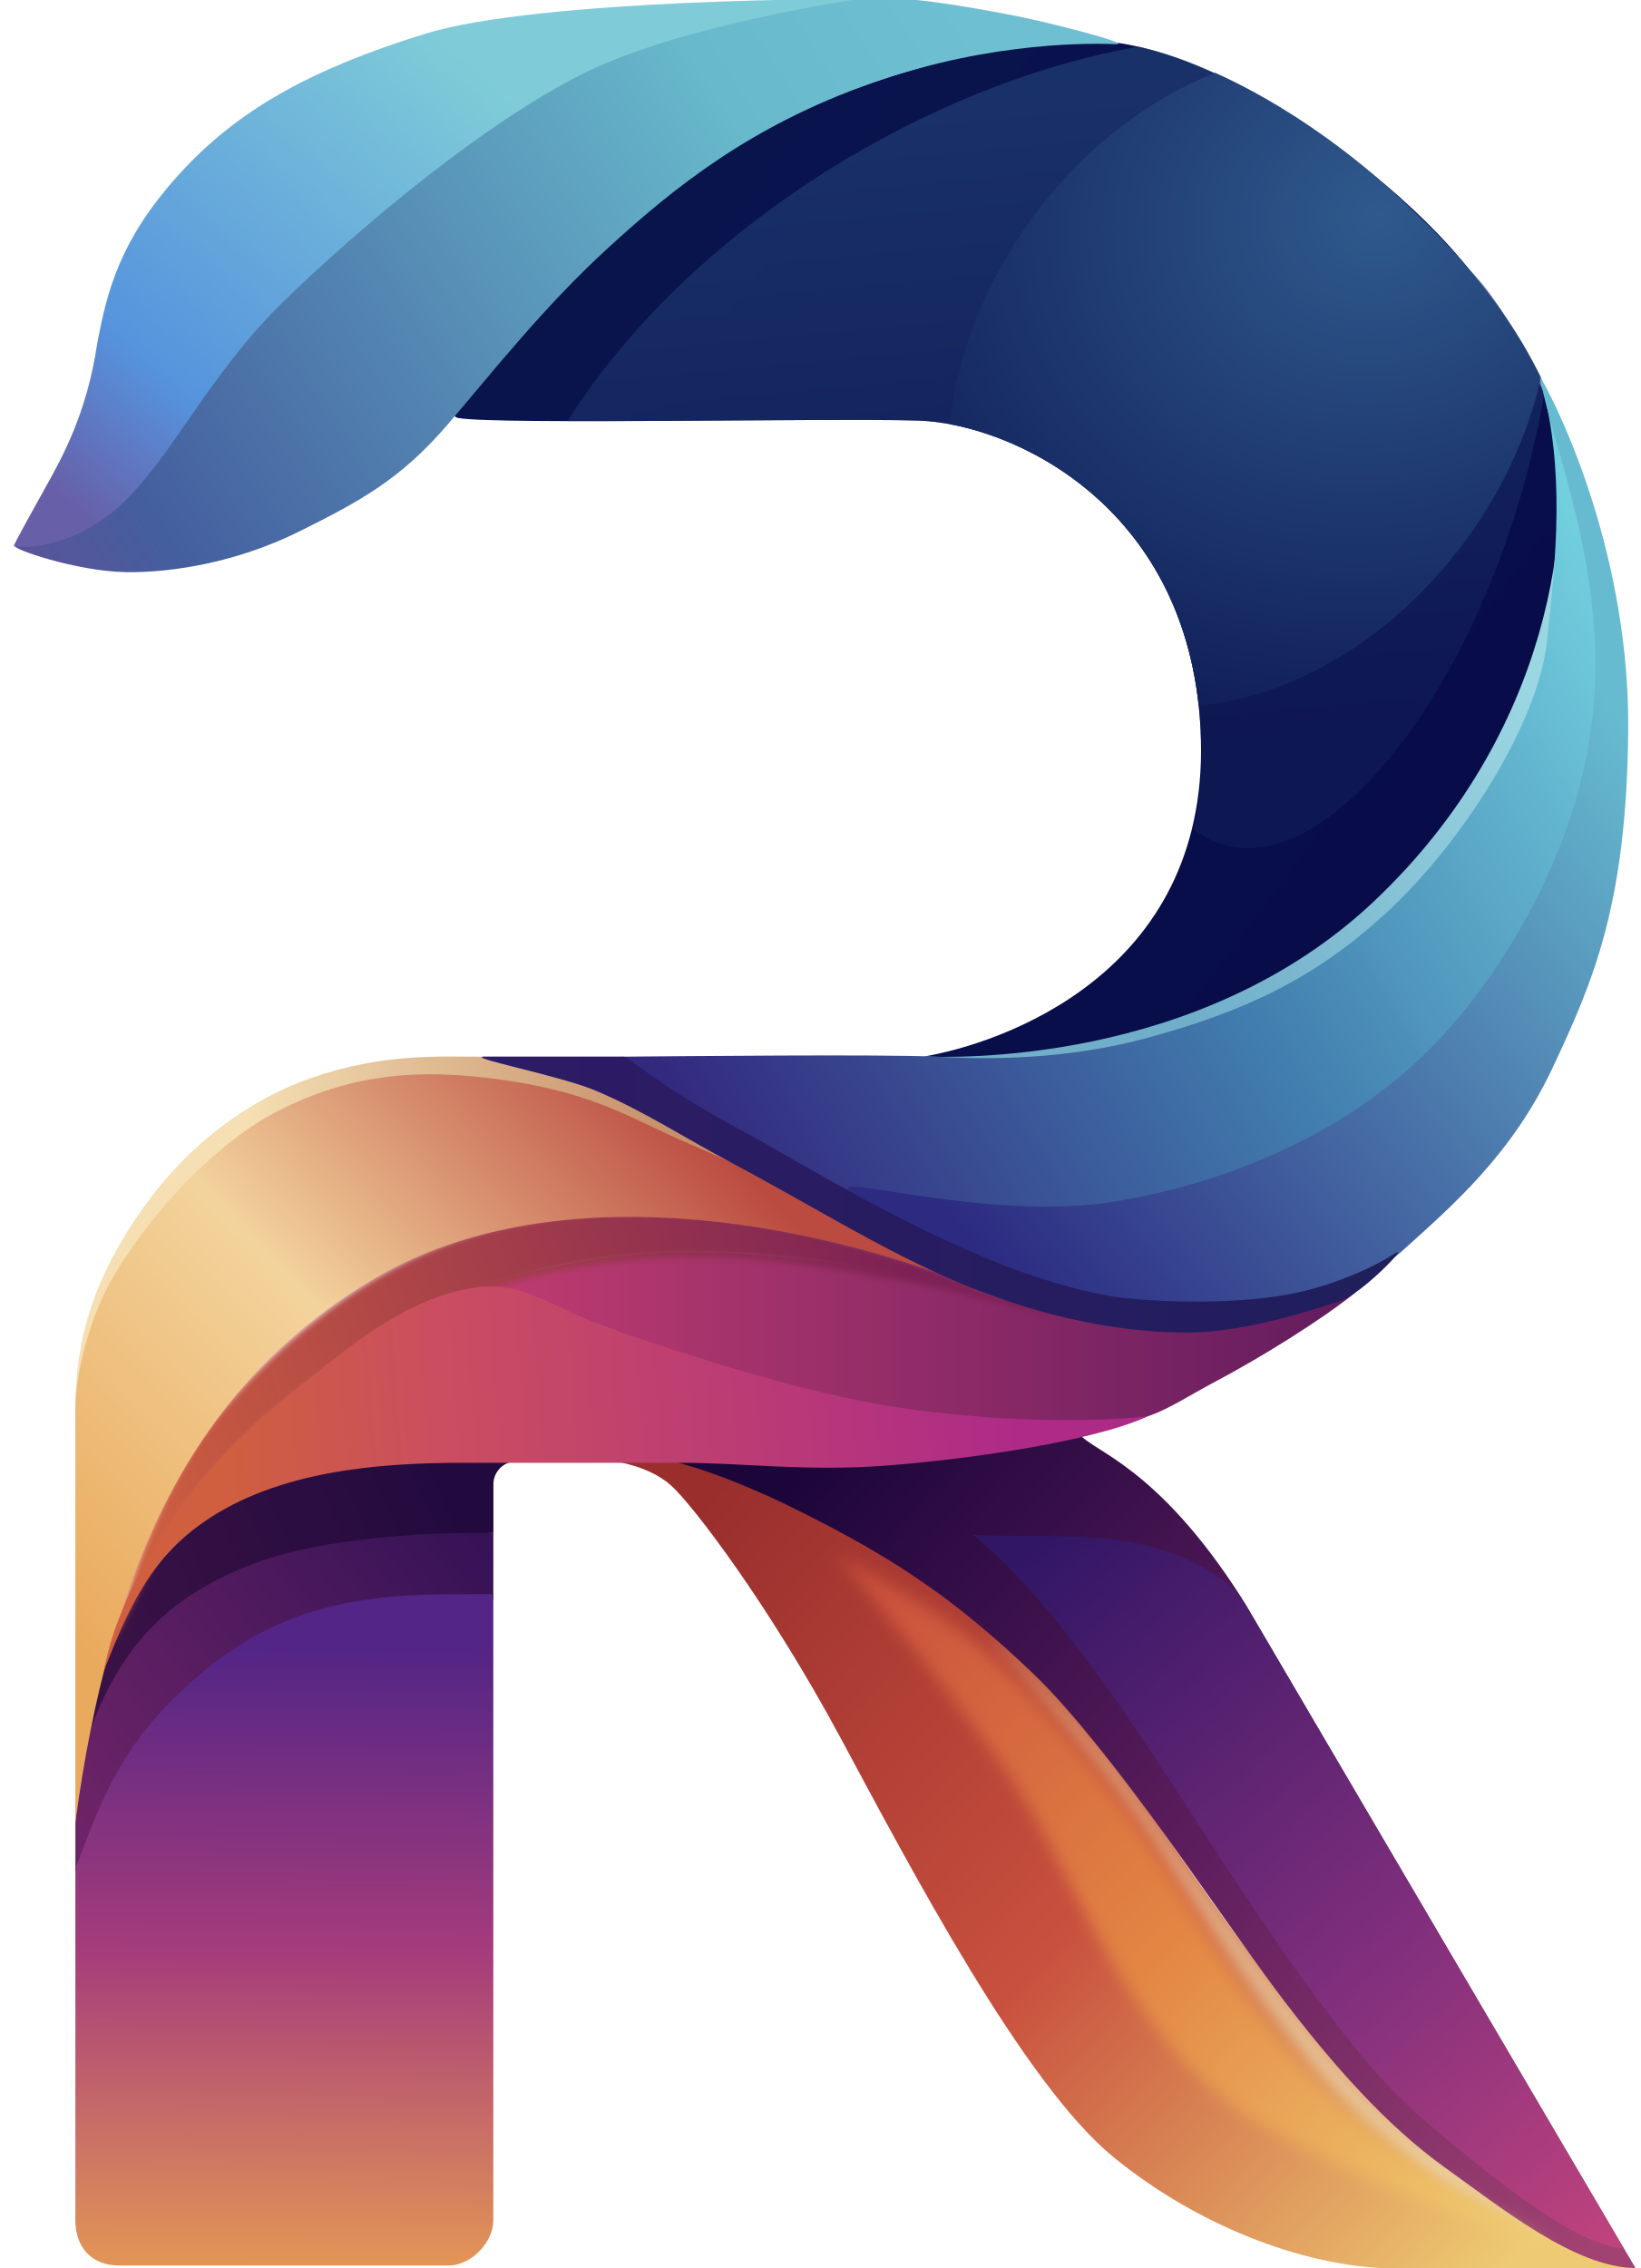
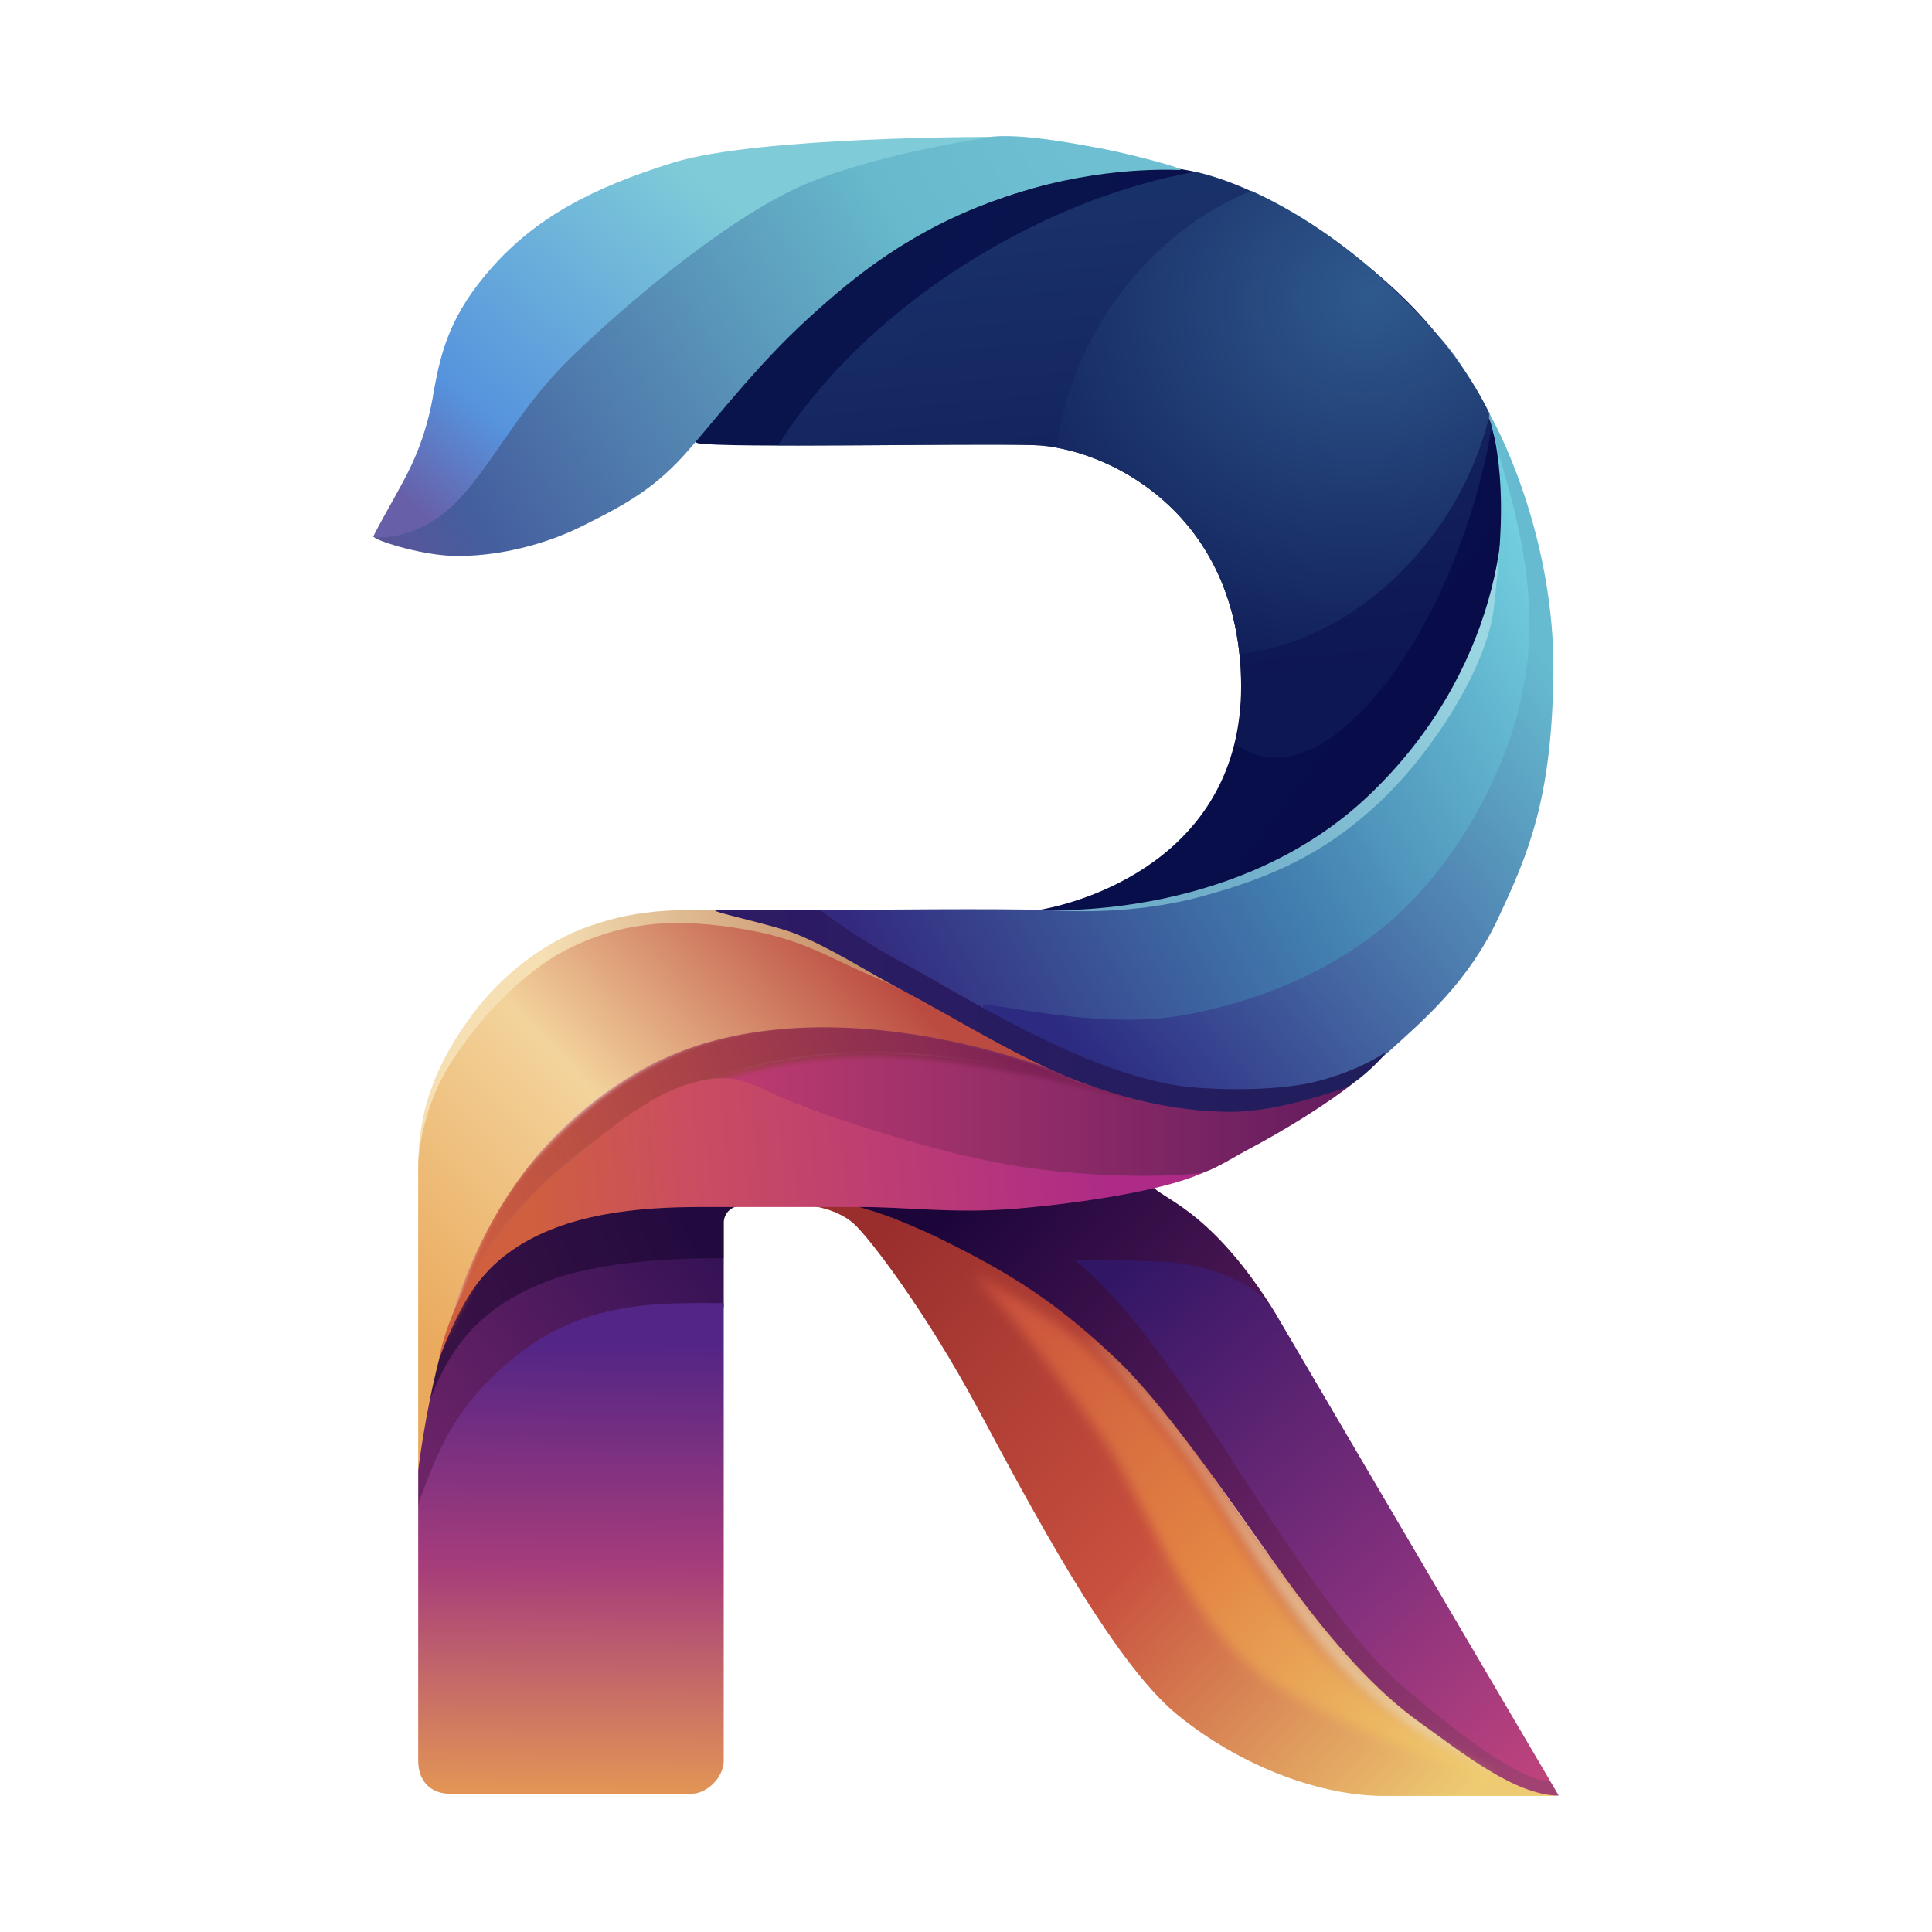
- <svg xmlns="http://www.w3.org/2000/svg" xmlns:xlink="http://www.w3.org/1999/xlink" version="1.1" id="svg1" width="424" height="586" viewBox="0 0 424 586">
+ <svg xmlns="http://www.w3.org/2000/svg" xmlns:xlink="http://www.w3.org/1999/xlink" version="1.1" id="svg1" width="600" height="600" viewBox="0 0 600 600">
  <defs id="defs1">
    <linearGradient id="linearGradient66">
      <stop style="stop-color:#ca513c;stop-opacity:1;" offset="0" id="stop66" />
      <stop style="stop-color:#e38543;stop-opacity:1;" offset="0.5" id="stop68" />
      <stop style="stop-color:#f0ce70;stop-opacity:1;" offset="1" id="stop67" />
    </linearGradient>
    <linearGradient id="linearGradient63">
      <stop style="stop-color:#d79168;stop-opacity:1;" offset="0" id="stop64" />
      <stop style="stop-color:#ebd3aa;stop-opacity:1;" offset="1" id="stop65" />
    </linearGradient>
    <linearGradient id="linearGradient60">
      <stop style="stop-color:#992e2d;stop-opacity:1;" offset="0" id="stop61" />
      <stop style="stop-color:#c8503e;stop-opacity:1;" offset="0.5" id="stop63" />
      <stop style="stop-color:#eecb72;stop-opacity:1;" offset="1" id="stop62" />
    </linearGradient>
    <linearGradient id="linearGradient57">
      <stop style="stop-color:#321666;stop-opacity:1;" offset="0" id="stop58" />
      <stop style="stop-color:#83307d;stop-opacity:1;" offset="0.598" id="stop60" />
      <stop style="stop-color:#c2447d;stop-opacity:1;" offset="1" id="stop59" />
    </linearGradient>
    <linearGradient id="linearGradient54">
      <stop style="stop-color:#1c0539;stop-opacity:1;" offset="0" id="stop55" />
      <stop style="stop-color:#5e1e5e;stop-opacity:1;" offset="0.5" id="stop57" />
      <stop style="stop-color:#a24272;stop-opacity:1;" offset="1" id="stop56" />
    </linearGradient>
    <linearGradient id="linearGradient52">
      <stop style="stop-color:#522586;stop-opacity:1;" offset="0" id="stop52" />
      <stop style="stop-color:#a63c7b;stop-opacity:1;" offset="0.5" id="stop54" />
      <stop style="stop-color:#e29456;stop-opacity:1;" offset="1" id="stop53" />
    </linearGradient>
    <linearGradient id="linearGradient50">
      <stop style="stop-color:#6d2467;stop-opacity:1;" offset="0" id="stop50" />
      <stop style="stop-color:#361256;stop-opacity:1;" offset="1" id="stop51" />
    </linearGradient>
    <linearGradient id="linearGradient48">
      <stop style="stop-color:#220a3e;stop-opacity:1;" offset="0" id="stop48" />
      <stop style="stop-color:#381145;stop-opacity:1;" offset="1" id="stop49" />
    </linearGradient>
    <linearGradient id="linearGradient43">
      <stop style="stop-color:#cf5f3f;stop-opacity:1;" offset="0" id="stop43" />
      <stop style="stop-color:#ca4d61;stop-opacity:1;" offset="0.28" id="stop45" />
      <stop style="stop-color:#ad2b87;stop-opacity:1;" offset="1" id="stop44" />
    </linearGradient>
    <linearGradient id="linearGradient39">
      <stop style="stop-color:#bf3c70;stop-opacity:1;" offset="0" id="stop39" />
      <stop style="stop-color:#631c5f;stop-opacity:1;" offset="1" id="stop40" />
    </linearGradient>
    <linearGradient id="linearGradient36">
      <stop style="stop-color:#cc5d3f;stop-opacity:1;" offset="0" id="stop37" />
      <stop style="stop-color:#7d2155;stop-opacity:1;" offset="1" id="stop38" />
    </linearGradient>
    <linearGradient id="linearGradient34">
      <stop style="stop-color:#bb4b41;stop-opacity:1;" offset="0" id="stop34" />
      <stop style="stop-color:#f3d39c;stop-opacity:1;" offset="0.5" id="stop36" />
      <stop style="stop-color:#eaaa5d;stop-opacity:1;" offset="1" id="stop35" />
    </linearGradient>
    <linearGradient id="linearGradient32">
      <stop style="stop-color:#f5dfb3;stop-opacity:1;" offset="0" id="stop32" />
      <stop style="stop-color:#c68f6a;stop-opacity:1;" offset="1" id="stop33" />
    </linearGradient>
    <linearGradient id="linearGradient30">
      <stop style="stop-color:#2e1b65;stop-opacity:1;" offset="0" id="stop30" />
      <stop style="stop-color:#201e5c;stop-opacity:1;" offset="1" id="stop31" />
    </linearGradient>
    <linearGradient id="linearGradient27">
      <stop style="stop-color:#66bbd0;stop-opacity:1;" offset="0" id="stop28" />
      <stop style="stop-color:#2c2a81;stop-opacity:1;" offset="1" id="stop29" />
    </linearGradient>
    <linearGradient id="linearGradient25">
      <stop style="stop-color:#71cfde;stop-opacity:0.992;" offset="0" id="stop25" />
      <stop style="stop-color:#417dae;stop-opacity:1;" offset="0.5" id="stop27" />
      <stop style="stop-color:#33297e;stop-opacity:1;" offset="1" id="stop26" />
    </linearGradient>
    <linearGradient id="linearGradient23">
      <stop style="stop-color:#9bd7e2;stop-opacity:1;" offset="0" id="stop23" />
      <stop style="stop-color:#71aeca;stop-opacity:1;" offset="1" id="stop24" />
    </linearGradient>
    <linearGradient id="linearGradient19">
      <stop style="stop-color:#2f5a8d;stop-opacity:1;" offset="0" id="stop19" />
      <stop style="stop-color:#0e1954;stop-opacity:1;" offset="1" id="stop20" />
    </linearGradient>
    <linearGradient id="linearGradient16">
      <stop style="stop-color:#25477e;stop-opacity:1;" offset="0" id="stop16" />
      <stop style="stop-color:#121d58;stop-opacity:1;" offset="1" id="stop17" />
    </linearGradient>
    <linearGradient id="linearGradient12">
      <stop style="stop-color:#09144d;stop-opacity:1;" offset="0" id="stop13" />
      <stop style="stop-color:#080d49;stop-opacity:1;" offset="1" id="stop14" />
    </linearGradient>
    <linearGradient id="linearGradient8">
      <stop style="stop-color:#5a5499;stop-opacity:1;" offset="0" id="stop9" />
      <stop style="stop-color:#445e9e;stop-opacity:1;" offset="0.115" id="stop11" />
      <stop style="stop-color:#67b9cb;stop-opacity:1;" offset="0.765" id="stop12" />
      <stop style="stop-color:#6ebfd2;stop-opacity:1;" offset="1" id="stop10" />
    </linearGradient>
    <linearGradient id="linearGradient6">
      <stop style="stop-color:#675fa8;stop-opacity:1;" offset="0" id="stop6" />
      <stop style="stop-color:#5693dd;stop-opacity:1;" offset="0.267" id="stop8" />
      <stop style="stop-color:#7fccd8;stop-opacity:1;" offset="1" id="stop7" />
    </linearGradient>
    <linearGradient xlink:href="#linearGradient6" id="linearGradient7" x1="17.447" y1="130.452" x2="117.824" y2="12.808" gradientUnits="userSpaceOnUse" />
    <linearGradient xlink:href="#linearGradient8" id="linearGradient10" x1="11.676" y1="152.772" x2="249.231" y2="0.943" gradientUnits="userSpaceOnUse" />
    <linearGradient xlink:href="#linearGradient12" id="linearGradient14" x1="155.97" y1="71.398" x2="357.719" y2="222.919" gradientUnits="userSpaceOnUse" />
    <linearGradient xlink:href="#linearGradient16" id="linearGradient17" x1="250.017" y1="167.99" x2="174.67" y2="325.705" gradientUnits="userSpaceOnUse" />
    <radialGradient xlink:href="#linearGradient19" id="radialGradient20" cx="142.934" cy="365.354" fx="142.934" fy="365.354" r="67.716" gradientTransform="matrix(0.01820708,-2.186317,2.299937,0.3166574,-662.9841,513.4456)" gradientUnits="userSpaceOnUse" />
    <linearGradient xlink:href="#linearGradient23" id="linearGradient24" x1="394.531" y1="176.687" x2="306.408" y2="262.303" gradientUnits="userSpaceOnUse" />
    <linearGradient xlink:href="#linearGradient25" id="linearGradient26" x1="410.635" y1="138.903" x2="170.757" y2="278.274" gradientUnits="userSpaceOnUse" />
    <linearGradient xlink:href="#linearGradient27" id="linearGradient29" x1="415.254" y1="181.262" x2="248.482" y2="319.544" gradientUnits="userSpaceOnUse" />
    <linearGradient xlink:href="#linearGradient30" id="linearGradient31" x1="124.476" y1="308.716" x2="361.249" y2="308.716" gradientUnits="userSpaceOnUse" />
    <linearGradient xlink:href="#linearGradient32" id="linearGradient33" x1="63.366" y1="286.638" x2="172.519" y2="275.26" gradientUnits="userSpaceOnUse" />
    <linearGradient xlink:href="#linearGradient34" id="linearGradient35" x1="174.38" y1="283.862" x2="23.239" y2="427.683" gradientUnits="userSpaceOnUse" />
    <linearGradient xlink:href="#linearGradient36" id="linearGradient38" x1="40.14" y1="397.22" x2="236.085" y2="328.851" gradientUnits="userSpaceOnUse" />
    <linearGradient xlink:href="#linearGradient39" id="linearGradient42" x1="124.323" y1="346.138" x2="347.838" y2="346.138" gradientUnits="userSpaceOnUse" />
    <linearGradient xlink:href="#linearGradient43" id="linearGradient44" x1="59.668" y1="384.39" x2="263.716" y2="368.928" gradientUnits="userSpaceOnUse" />
    <linearGradient xlink:href="#linearGradient48" id="linearGradient49" x1="121.205" y1="386.946" x2="34.253" y2="424.837" gradientUnits="userSpaceOnUse" />
    <linearGradient xlink:href="#linearGradient50" id="linearGradient51" x1="21.789" y1="475.607" x2="125.936" y2="398.153" gradientUnits="userSpaceOnUse" />
    <linearGradient xlink:href="#linearGradient52" id="linearGradient53" x1="74.694" y1="425.297" x2="73.387" y2="584.049" gradientUnits="userSpaceOnUse" />
    <linearGradient xlink:href="#linearGradient54" id="linearGradient56" x1="203.619" y1="382.497" x2="417.754" y2="574.567" gradientUnits="userSpaceOnUse" />
    <linearGradient xlink:href="#linearGradient57" id="linearGradient59" x1="265.004" y1="402.587" x2="421.849" y2="581.591" gradientUnits="userSpaceOnUse" />
    <linearGradient xlink:href="#linearGradient60" id="linearGradient62" x1="182.913" y1="386.889" x2="394.791" y2="580.749" gradientUnits="userSpaceOnUse" />
    <linearGradient xlink:href="#linearGradient63" id="linearGradient65" x1="267.136" y1="430.323" x2="370.474" y2="560.254" gradientUnits="userSpaceOnUse" />
    <filter style="color-interpolation-filters:sRGB" id="filter65" x="-0.031" y="-0.03" width="1.061" height="1.06">
      <feGaussianBlur stdDeviation="1.994" id="feGaussianBlur65" />
    </filter>
    <linearGradient xlink:href="#linearGradient66" id="linearGradient67" x1="224.625" y1="409.25" x2="394.625" y2="577.125" gradientUnits="userSpaceOnUse" />
    <filter style="color-interpolation-filters:sRGB" id="filter68" x="-0.027" y="-0.027" width="1.053" height="1.055">
      <feGaussianBlur stdDeviation="2.04" id="feGaussianBlur68" />
    </filter>
    <filter style="color-interpolation-filters:sRGB" id="filter1" x="-0.008" y="-0.018" width="1.017" height="1.037">
      <feGaussianBlur stdDeviation="0.856" id="feGaussianBlur1" />
    </filter>
  </defs>
  <g id="g1">
-     <path style="fill:url(#linearGradient62);stroke:none;stroke-width:1.6" d="m 158.915,377.604 c 0,0 8.698,1.1 14.386,6.122 5.688,5.022 25.559,31.205 43.836,65.193 18.277,33.988 47.426,89.524 70.592,108.439 23.166,18.914 51.494,28.747 72.906,28.747 h 61.22 c 0,0 -66.169,-41.452 -87.391,-66.795 -21.222,-25.343 -35.284,-50.148 -53.389,-71.65 -18.105,-21.502 -31.838,-31.282 -45.8,-41.369 -13.962,-10.087 -27.93,-15.51 -36.752,-19.797 -8.822,-4.287 -22.993,-8.89 -22.993,-8.89 z" id="path48" />
-     <path style="mix-blend-mode:normal;fill:url(#linearGradient65);fill-opacity:1;stroke:none;stroke-width:1.6;filter:url(#filter65)" d="m 255.115,421.654 c 9.925,7.698 26.678,26.063 34.377,36.017 7.698,9.954 43.697,62.749 63.597,84.057 19.9,21.308 58.573,39.039 58.573,39.039 0,0 -15.178,-5.416 -24.012,-9.465 -8.834,-4.049 -14.112,-5.098 -32.647,-21.395 -18.536,-16.297 -40.453,-48.926 -54.121,-69.609 -13.668,-20.683 -21.847,-29.279 -29.574,-38.98 -7.727,-9.701 -13.212,-15.957 -16.194,-19.666 z" id="path63" />
-     <path style="fill:url(#linearGradient56);stroke:none;stroke-width:1.6" d="m 174.002,377.584 44.278,1.14 c 19.293,0.497 49.068,-5.478 60.663,-8.238 3.15,4.532 19.8,7.873 41.837,42.304 l 101.829,173.209 c -15.517,-0.04 -34.802,-15.616 -49.35,-26.035 C 358.71,549.546 344.285,533.644 329.758,514.231 315.231,494.818 287.188,451.876 267.009,432.465 246.83,413.055 230.99,403.232 215.116,394.816 199.243,386.4 185.729,380.651 174.002,377.584 Z" id="path47" />
-     <path style="fill:url(#linearGradient51);stroke:none;stroke-width:1.6" d="m 19.479,483.688 c 0,0 11.782,-30.089 23.329,-42.015 11.546,-11.926 29.971,-21.606 44.633,-26.035 14.662,-4.428 40.035,-2.299 40.035,-2.299 v -17.361 c 0,0 -52.092,-2.727 -72.881,10.939 -20.789,13.666 -26.003,25.926 -30.147,36.094 -4.144,10.168 -4.969,27.565 -4.969,27.565 z" id="path46" />
-     <path style="fill:url(#linearGradient53);stroke:none;stroke-width:1.6" d="m 127.471,411.914 c -21.669,0 -47.537,-1.188 -71.642,17.376 -24.105,18.564 -29.577,35.755 -36.353,53.581 v 90.808 c 0,7.064 4.278,11.679 11.341,11.679 h 85.112 c 5.757,0 11.541,-5.922 11.541,-11.679 z" id="path51" />
-     <path style="fill:url(#linearGradient24);stroke-width:1.6" d="m 242.32,273.298 c 5.727,1.862 71.416,8.635 124.672,-43.771 53.255,-52.406 36.074,-120.061 32.434,-128.169 -2.116,-4.713 9.495,30.185 -3.576,66.922 -4.883,13.725 -9.296,27.916 -33.976,56.783 -24.376,28.512 -56.689,37.921 -80.794,43.489 -17.6,4.066 -41.623,3.815 -38.76,4.746 z" id="path22" />
-     <path style="fill:url(#linearGradient14);stroke-width:1.6" d="m 118.465,108.012 c 10.018,1.761 94.886,-0.024 118.683,0.653 23.797,0.678 71.617,21.942 73.17,82.534 1.553,60.592 -51.827,78.407 -71.611,81.794 6.122,0.153 71.071,2.836 116.584,-40.354 45.512,-43.19 52.039,-97.999 45.836,-126.074 C 389.174,77.74 373.944,60.733 354.525,44.86 335.105,28.987 307.052,11.875 283.859,10.562 260.666,9.248 214.038,21.211 186.409,40.069 158.779,58.927 108.447,106.252 118.465,108.012 Z" id="path3" />
-     <path id="path4" style="fill:url(#linearGradient17);fill-opacity:0.578;stroke-width:2.068" d="m 246.396,161.048 c -23.062,-8.693 -50.338,-13.721 -79.568,-13.721 -36.853,0 -70.602,7.99 -96.713,21.246 25.654,15.393 64.134,37.567 77.79,46.252 12.039,7.657 27.696,26.087 31.907,51.001 l -0.001,0.002 c 0.352,2.081 0.625,4.207 0.808,6.376 4e-5,5.2e-4 -0.001,0.001 -0.001,0.002 0.183,2.169 0.278,4.382 0.275,6.634 -0.006,4.504 -0.401,9.171 -1.257,13.977 -1e-4,6e-4 -8.9e-4,0.001 -0.001,0.002 -1.712,9.614 -5.264,19.792 -11.218,30.374 -4.152,7.378 -8.261,13.844 -13.572,18.73 7.169,18.054 30.369,20.439 61.42,6.913 25.947,-11.304 53.58,-32.635 74.753,-57.708 0.373,-1.345 0.587,-1.874 0.876,-3.197 0.107,-10.663 0.631,-19.444 -0.542,-27.944 -0.391,-2.834 -1.22,-6.494 -1.838,-9.25 -2.473,-11.024 -4.647,-20.272 -8.118,-30.567 -0.022,-0.066 -0.044,-0.131 -0.067,-0.197 -2.221,-6.562 -5.183,-13.414 -8.453,-20.235 -0.437,-0.912 -0.68,-1.806 -1.134,-2.715 l -0.207,0.072 c -6.788,-13.59 -15.249,-26.733 -25.139,-36.046 z" transform="matrix(0.8587713,-0.5123591,0.5126594,0.8585921,0,0)" />
-     <path style="fill:url(#linearGradient10);stroke-width:1.6" d="M 3.843,140.955 C 4.924,140.126 20.968,135.447 32.628,125.394 44.288,115.34 46.2,104.266 64.658,85.628 83.116,66.991 118.444,35.729 144.606,21.632 170.767,7.535 211.832,0.484 222.594,-0.412 c 10.762,-0.896 26.554,2.033 37.398,4.028 10.844,1.994 33.3,7.952 28.293,7.787 -5.007,-0.165 -31.487,-1.049 -62.982,10.044 -31.495,11.093 -51.249,27.142 -68.001,42.449 -16.753,15.307 -29.585,31.746 -41.709,45.874 -12.124,14.128 -22.631,19.76 -38.182,27.512 -15.551,7.752 -32.494,10.777 -45.073,10.538 -12.579,-0.238 -29.575,-6.036 -28.494,-6.865 z" id="path2" />
-     <path style="fill:url(#linearGradient7);stroke-width:1.6" d="M 3.6,141.085 C 3.757,141.417 17.762,142.798 31.164,130.481 44.566,118.164 53.632,96.998 73.396,77.764 93.159,58.531 125.821,31.173 151.451,18.64 177.081,6.107 222.226,-0.291 222.226,-0.291 c 0,0 -82.71,-0.167 -112.423,9.029 C 80.088,17.933 61.029,28.611 45.935,45.416 30.842,62.221 27.657,75.316 25.113,88.809 22.436,107.023 15.716,118.739 12.278,124.986 c -3.438,6.247 -8.836,15.766 -8.678,16.099 z" id="path1" />
-     <path id="path5" style="fill:url(#radialGradient20);stroke-width:4.485" d="m 181.759,260.771 c -16.08,-9.57 -35.889,-14.768 -56.281,-14.768 -20.922,1.9e-4 -41.213,5.471 -57.491,15.502 11.391,21.513 17.637,62.221 -16.554,95.378 17.218,18.091 44.746,28.797 74.045,28.798 16.729,3.7e-4 33.139,-3.499 47.444,-10.117 10.221,-21.097 13.161,-44.861 13.857,-66.778 0.474,-14.938 -0.984,-32.323 -5.019,-48.016 z" transform="matrix(0.6081442,-0.7938266,0.7802691,0.625444,0,0)" />
-     <path style="fill:url(#linearGradient33);stroke-width:1.6" d="m 201.864,307.372 c -14.268,-7.86 -34.322,-20.445 -46.161,-25.165 -16.146,-6.437 -21.792,-7.315 -30.353,-9.175 -11.432,0.035 -26.133,-1.067 -45.086,5.535 -14.903,5.191 -31.022,16.229 -43.362,33.666 -12.34,17.437 -17.375,33.133 -17.412,51.276 5.178,-14.207 24.839,-56.029 38.242,-65.853 13.403,-9.823 31.043,-19.104 44.902,-19.523 18.365,-0.556 31.708,1.222 46.165,6.168 16.894,5.78 57.423,25.47 53.066,23.07 z" id="path31" />
-     <path style="fill:url(#linearGradient26);stroke-width:1.6" d="m 398.04,97.933 c 5.767,17.273 17.979,60.716 14.193,86.951 -3.786,26.235 -9.665,37.876 -20.405,57.528 -10.741,19.653 -30.144,39.09 -42.812,47.088 -12.668,7.998 -36.309,21.174 -60.474,24.717 -18.895,2.77 -43.972,3.652 -59.817,-1.74 -13.344,-4.54 -26.626,-14.435 -41.335,-22.547 -14.71,-8.112 -29.729,-16.882 -26.171,-16.912 14.234,-0.119 66.999,-0.652 80.408,0 6.704,0.326 30.123,1.881 54.812,-4.846 24.69,-6.727 43.145,-15.049 62.125,-32.64 18.98,-17.591 38.837,-48.236 41.178,-69.917 2.341,-21.681 4.78,-44.205 -1.703,-67.682 z" id="path21" />
-     <path style="fill:url(#linearGradient42);fill-opacity:1;stroke:none;stroke-width:1.6" d="m 123.502,332.341 c 13.207,-4.143 30.553,-7.802 46.195,-8.575 21.414,-1.058 42.963,1.796 64.09,5.447 12.533,2.166 27.108,7.387 36.897,9.715 12.167,2.893 22.823,5.223 35.714,4.927 10.946,-0.252 33.285,-6.253 43.979,-9.986 -9.149,7.307 -24.374,16.823 -37.446,23.706 -7.337,3.863 -14.597,9.171 -22.866,9.8 -15.038,1.143 -33.818,0.477 -50.522,-1.742 -17.07,-2.267 -33.727,-7.099 -50.304,-11.759 -29.846,-8.39 -47.501,-18.117 -65.737,-21.531 z" id="path38" />
-     <path style="fill:url(#linearGradient29);stroke-width:1.6" d="m 397.885,97.177 c 5.74,9.729 23.296,47.216 22.841,91.845 -0.455,44.628 -8.903,64.202 -19.49,86.78 -10.587,22.578 -25.95,35.711 -39.201,47.668 -13.251,11.957 -42.374,14.556 -66.633,13.068 -24.259,-1.488 -66.885,-22.494 -75.319,-28.415 -8.434,-5.921 35.136,7.915 68.549,2.236 33.413,-5.678 62.915,-20.375 82.661,-41.199 19.747,-20.825 38.599,-54.537 40.722,-89.72 2.123,-35.183 -11.246,-65.367 -14.13,-82.263 z" id="path20" />
-     <path style="fill:url(#linearGradient49);stroke:none;stroke-width:1.6" d="m 133.813,377.573 c -4.118,-0.045 -6.19,3.004 -6.313,5.623 v 12.852 c -13.937,-0.108 -44.063,0.624 -63.874,8.704 -19.811,8.079 -31.653,19.662 -39.98,41.283 1.657,-19.116 8.78,-33.446 20.771,-45.943 11.99,-12.497 26.437,-16.827 41.209,-19.894 14.772,-3.067 32.266,-2.688 48.188,-2.626 z" id="path45" />
-     <path style="fill:url(#linearGradient38);stroke-width:1.6;filter:url(#filter1)" d="m 271.194,339.102 c -9.152,-3.052 -22.838,-9.211 -28.238,-11.104 -38.807,-13.6 -78.387,-20.369 -115.997,-10.712 -27.418,7.04 -51.984,26.032 -70.339,47.582 -14.298,16.788 -22.623,41.444 -27.874,59.995 13.319,-26.495 18.169,-35.488 31.794,-49.651 15.147,-15.745 33.729,-28.798 53.788,-37.456 19.144,-8.262 40.373,-12.53 61.221,-12.833 21.172,-0.307 32.662,1.447 62.677,6.927 6.732,1.229 48.149,12.221 32.968,7.252 z" id="path36" />
-     <path style="fill:url(#linearGradient35);stroke-width:1.6" d="M 247.115,330.587 C 200.307,313.416 139.415,305.002 96.136,330.687 50.317,357.88 28.289,404.584 19.471,470.945 V 364.025 c 0,-9.081 3.735,-23.794 9.687,-33.943 10.275,-17.519 27.329,-35.303 42.974,-43.192 17.69,-8.92 34.838,-11.3 58.764,-7.726 23.926,3.573 32.448,10.159 48.254,16.826 18.089,7.63 49.728,24.406 67.965,34.597 z" id="path33" />
-     <path style="fill:url(#linearGradient31);stroke-width:1.6" d="m 125.42,272.998 h 35.584 c 1.635,0 7.919,6.793 29.144,18.273 21.225,11.48 61.166,37.21 96.109,43.492 9.167,1.648 31.641,2.564 47.042,-0.385 9.544,-1.828 20.301,-6.077 27.178,-10.548 3.992,-2.595 -8.537,10.42 -14.013,12.242 -10.815,3.599 -26.619,8.35 -40.344,8.238 -19.934,-0.162 -40.017,-5.186 -58.393,-12.915 -19.492,-8.198 -38.793,-20.421 -58.173,-30.663 -12.018,-6.351 -23.475,-13.891 -36.032,-19.094 -9.054,-3.751 -34.211,-8.64 -28.102,-8.64 z" id="path23" />
-     <path style="fill:url(#linearGradient44);stroke:none;stroke-width:1.6" d="m 26.749,432.014 c 7.17,-18.805 13.27,-30.099 26.168,-38.944 18.784,-12.881 44.137,-15.114 66.637,-15.114 h 56.293 c 16.346,0 32.09,2.26 52.808,0.742 18.772,-1.375 52.962,-5.882 67.952,-12.757 -18.254,1.923 -43.207,0.948 -64.467,-2.269 -24.691,-3.736 -54.716,-13.63 -72.299,-19.631 -17.583,-6.002 -23.606,-12.877 -36.169,-11.44 -20.578,2.353 -38.497,19.677 -53.484,31.63 -13.511,10.775 -37.98,38.727 -43.439,67.784 z" id="path42" />
-     <path style="fill:url(#linearGradient59);fill-opacity:1;stroke:none;stroke-width:1.6" d="m 251.502,396.604 c 10.091,0.465 24.219,-0.094 35.204,1.025 10.984,1.119 28.986,6.369 35.591,17.632 l 97.127,165.644 C 407.809,580.234 387.383,564.504 366.185,546.21 344.987,527.916 314.432,478.38 300.5,457.252 286.567,436.124 269.613,411.536 251.502,396.604 Z" id="path57" />
-     <path style="fill:url(#linearGradient67);stroke:none;stroke-width:1.6;filter:url(#filter68)" d="m 216.375,401.875 c 0,0 26.286,31.091 43.75,55.875 17.464,24.784 30.715,71.592 66.875,92 36.16,20.408 74.125,30.875 74.125,30.875 0,0 -33.161,-16.238 -57.25,-39.25 -24.089,-23.012 -37.718,-53.93 -53.125,-74.25 -15.407,-20.32 -32.273,-38.816 -46.125,-48.25 -13.852,-9.434 -28.25,-17 -28.25,-17 z" id="path65" />
+     <g id="g2" transform="matrix(0.8786216,0,0,0.8786216,112.7637,42.77167)">
+       <path style="fill:url(#linearGradient62);stroke:none;stroke-width:1.6" d="m 158.915,377.604 c 0,0 8.698,1.1 14.386,6.122 5.688,5.022 25.559,31.205 43.836,65.193 18.277,33.988 47.426,89.524 70.592,108.439 23.166,18.914 51.494,28.747 72.906,28.747 h 61.22 c 0,0 -66.169,-41.452 -87.391,-66.795 -21.222,-25.343 -35.284,-50.148 -53.389,-71.65 -18.105,-21.502 -31.838,-31.282 -45.8,-41.369 -13.962,-10.087 -27.93,-15.51 -36.752,-19.797 -8.822,-4.287 -22.993,-8.89 -22.993,-8.89 z" id="path48" />
+       <path style="mix-blend-mode:normal;fill:url(#linearGradient65);fill-opacity:1;stroke:none;stroke-width:1.6;filter:url(#filter65)" d="m 255.115,421.654 c 9.925,7.698 26.678,26.063 34.377,36.017 7.698,9.954 43.697,62.749 63.597,84.057 19.9,21.308 58.573,39.039 58.573,39.039 0,0 -15.178,-5.416 -24.012,-9.465 -8.834,-4.049 -14.112,-5.098 -32.647,-21.395 -18.536,-16.297 -40.453,-48.926 -54.121,-69.609 -13.668,-20.683 -21.847,-29.279 -29.574,-38.98 -7.727,-9.701 -13.212,-15.957 -16.194,-19.666 z" id="path63" />
+       <path style="fill:url(#linearGradient56);stroke:none;stroke-width:1.6" d="m 174.002,377.584 44.278,1.14 c 19.293,0.497 49.068,-5.478 60.663,-8.238 3.15,4.532 19.8,7.873 41.837,42.304 l 101.829,173.209 c -15.517,-0.04 -34.802,-15.616 -49.35,-26.035 C 358.71,549.546 344.285,533.644 329.758,514.231 315.231,494.818 287.188,451.876 267.009,432.465 246.83,413.055 230.99,403.232 215.116,394.816 199.243,386.4 185.729,380.651 174.002,377.584 Z" id="path47" />
+       <path style="fill:url(#linearGradient51);stroke:none;stroke-width:1.6" d="m 19.479,483.688 c 0,0 11.782,-30.089 23.329,-42.015 11.546,-11.926 29.971,-21.606 44.633,-26.035 14.662,-4.428 40.035,-2.299 40.035,-2.299 v -17.361 c 0,0 -52.092,-2.727 -72.881,10.939 -20.789,13.666 -26.003,25.926 -30.147,36.094 -4.144,10.168 -4.969,27.565 -4.969,27.565 z" id="path46" />
+       <path style="fill:url(#linearGradient53);stroke:none;stroke-width:1.6" d="m 127.471,411.914 c -21.669,0 -47.537,-1.188 -71.642,17.376 -24.105,18.564 -29.577,35.755 -36.353,53.581 v 90.808 c 0,7.064 4.278,11.679 11.341,11.679 h 85.112 c 5.757,0 11.541,-5.922 11.541,-11.679 z" id="path51" />
+       <path style="fill:url(#linearGradient24);stroke-width:1.6" d="m 242.32,273.298 c 5.727,1.862 71.416,8.635 124.672,-43.771 53.255,-52.406 36.074,-120.061 32.434,-128.169 -2.116,-4.713 9.495,30.185 -3.576,66.922 -4.883,13.725 -9.296,27.916 -33.976,56.783 -24.376,28.512 -56.689,37.921 -80.794,43.489 -17.6,4.066 -41.623,3.815 -38.76,4.746 z" id="path22" />
+       <path style="fill:url(#linearGradient14);stroke-width:1.6" d="m 118.465,108.012 c 10.018,1.761 94.886,-0.024 118.683,0.653 23.797,0.678 71.617,21.942 73.17,82.534 1.553,60.592 -51.827,78.407 -71.611,81.794 6.122,0.153 71.071,2.836 116.584,-40.354 45.512,-43.19 52.039,-97.999 45.836,-126.074 C 389.174,77.74 373.944,60.733 354.525,44.86 335.105,28.987 307.052,11.875 283.859,10.562 260.666,9.248 214.038,21.211 186.409,40.069 158.779,58.927 108.447,106.252 118.465,108.012 Z" id="path3" />
+       <path id="path4" style="fill:url(#linearGradient17);fill-opacity:0.578;stroke-width:2.068" d="m 246.396,161.048 c -23.062,-8.693 -50.338,-13.721 -79.568,-13.721 -36.853,0 -70.602,7.99 -96.713,21.246 25.654,15.393 64.134,37.567 77.79,46.252 12.039,7.657 27.696,26.087 31.907,51.001 l -0.001,0.002 c 0.352,2.081 0.625,4.207 0.808,6.376 4e-5,5.2e-4 -0.001,0.001 -0.001,0.002 0.183,2.169 0.278,4.382 0.275,6.634 -0.006,4.504 -0.401,9.171 -1.257,13.977 -1e-4,6e-4 -8.9e-4,0.001 -0.001,0.002 -1.712,9.614 -5.264,19.792 -11.218,30.374 -4.152,7.378 -8.261,13.844 -13.572,18.73 7.169,18.054 30.369,20.439 61.42,6.913 25.947,-11.304 53.58,-32.635 74.753,-57.708 0.373,-1.345 0.587,-1.874 0.876,-3.197 0.107,-10.663 0.631,-19.444 -0.542,-27.944 -0.391,-2.834 -1.22,-6.494 -1.838,-9.25 -2.473,-11.024 -4.647,-20.272 -8.118,-30.567 -0.022,-0.066 -0.044,-0.131 -0.067,-0.197 -2.221,-6.562 -5.183,-13.414 -8.453,-20.235 -0.437,-0.912 -0.68,-1.806 -1.134,-2.715 l -0.207,0.072 c -6.788,-13.59 -15.249,-26.733 -25.139,-36.046 z" transform="matrix(0.8587713,-0.5123591,0.5126594,0.8585921,0,0)" />
+       <path style="fill:url(#linearGradient10);stroke-width:1.6" d="M 3.843,140.955 C 4.924,140.126 20.968,135.447 32.628,125.394 44.288,115.34 46.2,104.266 64.658,85.628 83.116,66.991 118.444,35.729 144.606,21.632 170.767,7.535 211.832,0.484 222.594,-0.412 c 10.762,-0.896 26.554,2.033 37.398,4.028 10.844,1.994 33.3,7.952 28.293,7.787 -5.007,-0.165 -31.487,-1.049 -62.982,10.044 -31.495,11.093 -51.249,27.142 -68.001,42.449 -16.753,15.307 -29.585,31.746 -41.709,45.874 -12.124,14.128 -22.631,19.76 -38.182,27.512 -15.551,7.752 -32.494,10.777 -45.073,10.538 -12.579,-0.238 -29.575,-6.036 -28.494,-6.865 z" id="path2" />
+       <path style="fill:url(#linearGradient7);stroke-width:1.6" d="M 3.6,141.085 C 3.757,141.417 17.762,142.798 31.164,130.481 44.566,118.164 53.632,96.998 73.396,77.764 93.159,58.531 125.821,31.173 151.451,18.64 177.081,6.107 222.226,-0.291 222.226,-0.291 c 0,0 -82.71,-0.167 -112.423,9.029 C 80.088,17.933 61.029,28.611 45.935,45.416 30.842,62.221 27.657,75.316 25.113,88.809 22.436,107.023 15.716,118.739 12.278,124.986 c -3.438,6.247 -8.836,15.766 -8.678,16.099 z" id="path1" />
+       <path id="path5" style="fill:url(#radialGradient20);stroke-width:4.485" d="m 181.759,260.771 c -16.08,-9.57 -35.889,-14.768 -56.281,-14.768 -20.922,1.9e-4 -41.213,5.471 -57.491,15.502 11.391,21.513 17.637,62.221 -16.554,95.378 17.218,18.091 44.746,28.797 74.045,28.798 16.729,3.7e-4 33.139,-3.499 47.444,-10.117 10.221,-21.097 13.161,-44.861 13.857,-66.778 0.474,-14.938 -0.984,-32.323 -5.019,-48.016 z" transform="matrix(0.6081442,-0.7938266,0.7802691,0.625444,0,0)" />
+       <path style="fill:url(#linearGradient33);stroke-width:1.6" d="m 201.864,307.372 c -14.268,-7.86 -34.322,-20.445 -46.161,-25.165 -16.146,-6.437 -21.792,-7.315 -30.353,-9.175 -11.432,0.035 -26.133,-1.067 -45.086,5.535 -14.903,5.191 -31.022,16.229 -43.362,33.666 -12.34,17.437 -17.375,33.133 -17.412,51.276 5.178,-14.207 24.839,-56.029 38.242,-65.853 13.403,-9.823 31.043,-19.104 44.902,-19.523 18.365,-0.556 31.708,1.222 46.165,6.168 16.894,5.78 57.423,25.47 53.066,23.07 z" id="path31" />
+       <path style="fill:url(#linearGradient26);stroke-width:1.6" d="m 398.04,97.933 c 5.767,17.273 17.979,60.716 14.193,86.951 -3.786,26.235 -9.665,37.876 -20.405,57.528 -10.741,19.653 -30.144,39.09 -42.812,47.088 -12.668,7.998 -36.309,21.174 -60.474,24.717 -18.895,2.77 -43.972,3.652 -59.817,-1.74 -13.344,-4.54 -26.626,-14.435 -41.335,-22.547 -14.71,-8.112 -29.729,-16.882 -26.171,-16.912 14.234,-0.119 66.999,-0.652 80.408,0 6.704,0.326 30.123,1.881 54.812,-4.846 24.69,-6.727 43.145,-15.049 62.125,-32.64 18.98,-17.591 38.837,-48.236 41.178,-69.917 2.341,-21.681 4.78,-44.205 -1.703,-67.682 z" id="path21" />
+       <path style="fill:url(#linearGradient42);fill-opacity:1;stroke:none;stroke-width:1.6" d="m 123.502,332.341 c 13.207,-4.143 30.553,-7.802 46.195,-8.575 21.414,-1.058 42.963,1.796 64.09,5.447 12.533,2.166 27.108,7.387 36.897,9.715 12.167,2.893 22.823,5.223 35.714,4.927 10.946,-0.252 33.285,-6.253 43.979,-9.986 -9.149,7.307 -24.374,16.823 -37.446,23.706 -7.337,3.863 -14.597,9.171 -22.866,9.8 -15.038,1.143 -33.818,0.477 -50.522,-1.742 -17.07,-2.267 -33.727,-7.099 -50.304,-11.759 -29.846,-8.39 -47.501,-18.117 -65.737,-21.531 z" id="path38" />
+       <path style="fill:url(#linearGradient29);stroke-width:1.6" d="m 397.885,97.177 c 5.74,9.729 23.296,47.216 22.841,91.845 -0.455,44.628 -8.903,64.202 -19.49,86.78 -10.587,22.578 -25.95,35.711 -39.201,47.668 -13.251,11.957 -42.374,14.556 -66.633,13.068 -24.259,-1.488 -66.885,-22.494 -75.319,-28.415 -8.434,-5.921 35.136,7.915 68.549,2.236 33.413,-5.678 62.915,-20.375 82.661,-41.199 19.747,-20.825 38.599,-54.537 40.722,-89.72 2.123,-35.183 -11.246,-65.367 -14.13,-82.263 z" id="path20" />
+       <path style="fill:url(#linearGradient49);stroke:none;stroke-width:1.6" d="m 133.813,377.573 c -4.118,-0.045 -6.19,3.004 -6.313,5.623 v 12.852 c -13.937,-0.108 -44.063,0.624 -63.874,8.704 -19.811,8.079 -31.653,19.662 -39.98,41.283 1.657,-19.116 8.78,-33.446 20.771,-45.943 11.99,-12.497 26.437,-16.827 41.209,-19.894 14.772,-3.067 32.266,-2.688 48.188,-2.626 z" id="path45" />
+       <path style="fill:url(#linearGradient38);stroke-width:1.6;filter:url(#filter1)" d="m 271.194,339.102 c -9.152,-3.052 -22.838,-9.211 -28.238,-11.104 -38.807,-13.6 -78.387,-20.369 -115.997,-10.712 -27.418,7.04 -51.984,26.032 -70.339,47.582 -14.298,16.788 -22.623,41.444 -27.874,59.995 13.319,-26.495 18.169,-35.488 31.794,-49.651 15.147,-15.745 33.729,-28.798 53.788,-37.456 19.144,-8.262 40.373,-12.53 61.221,-12.833 21.172,-0.307 32.662,1.447 62.677,6.927 6.732,1.229 48.149,12.221 32.968,7.252 z" id="path36" />
+       <path style="fill:url(#linearGradient35);stroke-width:1.6" d="M 247.115,330.587 C 200.307,313.416 139.415,305.002 96.136,330.687 50.317,357.88 28.289,404.584 19.471,470.945 V 364.025 c 0,-9.081 3.735,-23.794 9.687,-33.943 10.275,-17.519 27.329,-35.303 42.974,-43.192 17.69,-8.92 34.838,-11.3 58.764,-7.726 23.926,3.573 32.448,10.159 48.254,16.826 18.089,7.63 49.728,24.406 67.965,34.597 z" id="path33" />
+       <path style="fill:url(#linearGradient31);stroke-width:1.6" d="m 125.42,272.998 h 35.584 c 1.635,0 7.919,6.793 29.144,18.273 21.225,11.48 61.166,37.21 96.109,43.492 9.167,1.648 31.641,2.564 47.042,-0.385 9.544,-1.828 20.301,-6.077 27.178,-10.548 3.992,-2.595 -8.537,10.42 -14.013,12.242 -10.815,3.599 -26.619,8.35 -40.344,8.238 -19.934,-0.162 -40.017,-5.186 -58.393,-12.915 -19.492,-8.198 -38.793,-20.421 -58.173,-30.663 -12.018,-6.351 -23.475,-13.891 -36.032,-19.094 -9.054,-3.751 -34.211,-8.64 -28.102,-8.64 z" id="path23" />
+       <path style="fill:url(#linearGradient44);stroke:none;stroke-width:1.6" d="m 26.749,432.014 c 7.17,-18.805 13.27,-30.099 26.168,-38.944 18.784,-12.881 44.137,-15.114 66.637,-15.114 h 56.293 c 16.346,0 32.09,2.26 52.808,0.742 18.772,-1.375 52.962,-5.882 67.952,-12.757 -18.254,1.923 -43.207,0.948 -64.467,-2.269 -24.691,-3.736 -54.716,-13.63 -72.299,-19.631 -17.583,-6.002 -23.606,-12.877 -36.169,-11.44 -20.578,2.353 -38.497,19.677 -53.484,31.63 -13.511,10.775 -37.98,38.727 -43.439,67.784 z" id="path42" />
+       <path style="fill:url(#linearGradient59);fill-opacity:1;stroke:none;stroke-width:1.6" d="m 251.502,396.604 c 10.091,0.465 24.219,-0.094 35.204,1.025 10.984,1.119 28.986,6.369 35.591,17.632 l 97.127,165.644 C 407.809,580.234 387.383,564.504 366.185,546.21 344.987,527.916 314.432,478.38 300.5,457.252 286.567,436.124 269.613,411.536 251.502,396.604 Z" id="path57" />
+       <path style="fill:url(#linearGradient67);stroke:none;stroke-width:1.6;filter:url(#filter68)" d="m 216.375,401.875 c 0,0 26.286,31.091 43.75,55.875 17.464,24.784 30.715,71.592 66.875,92 36.16,20.408 74.125,30.875 74.125,30.875 0,0 -33.161,-16.238 -57.25,-39.25 -24.089,-23.012 -37.718,-53.93 -53.125,-74.25 -15.407,-20.32 -32.273,-38.816 -46.125,-48.25 -13.852,-9.434 -28.25,-17 -28.25,-17 z" id="path65" />
+     </g>
  </g>
</svg>
